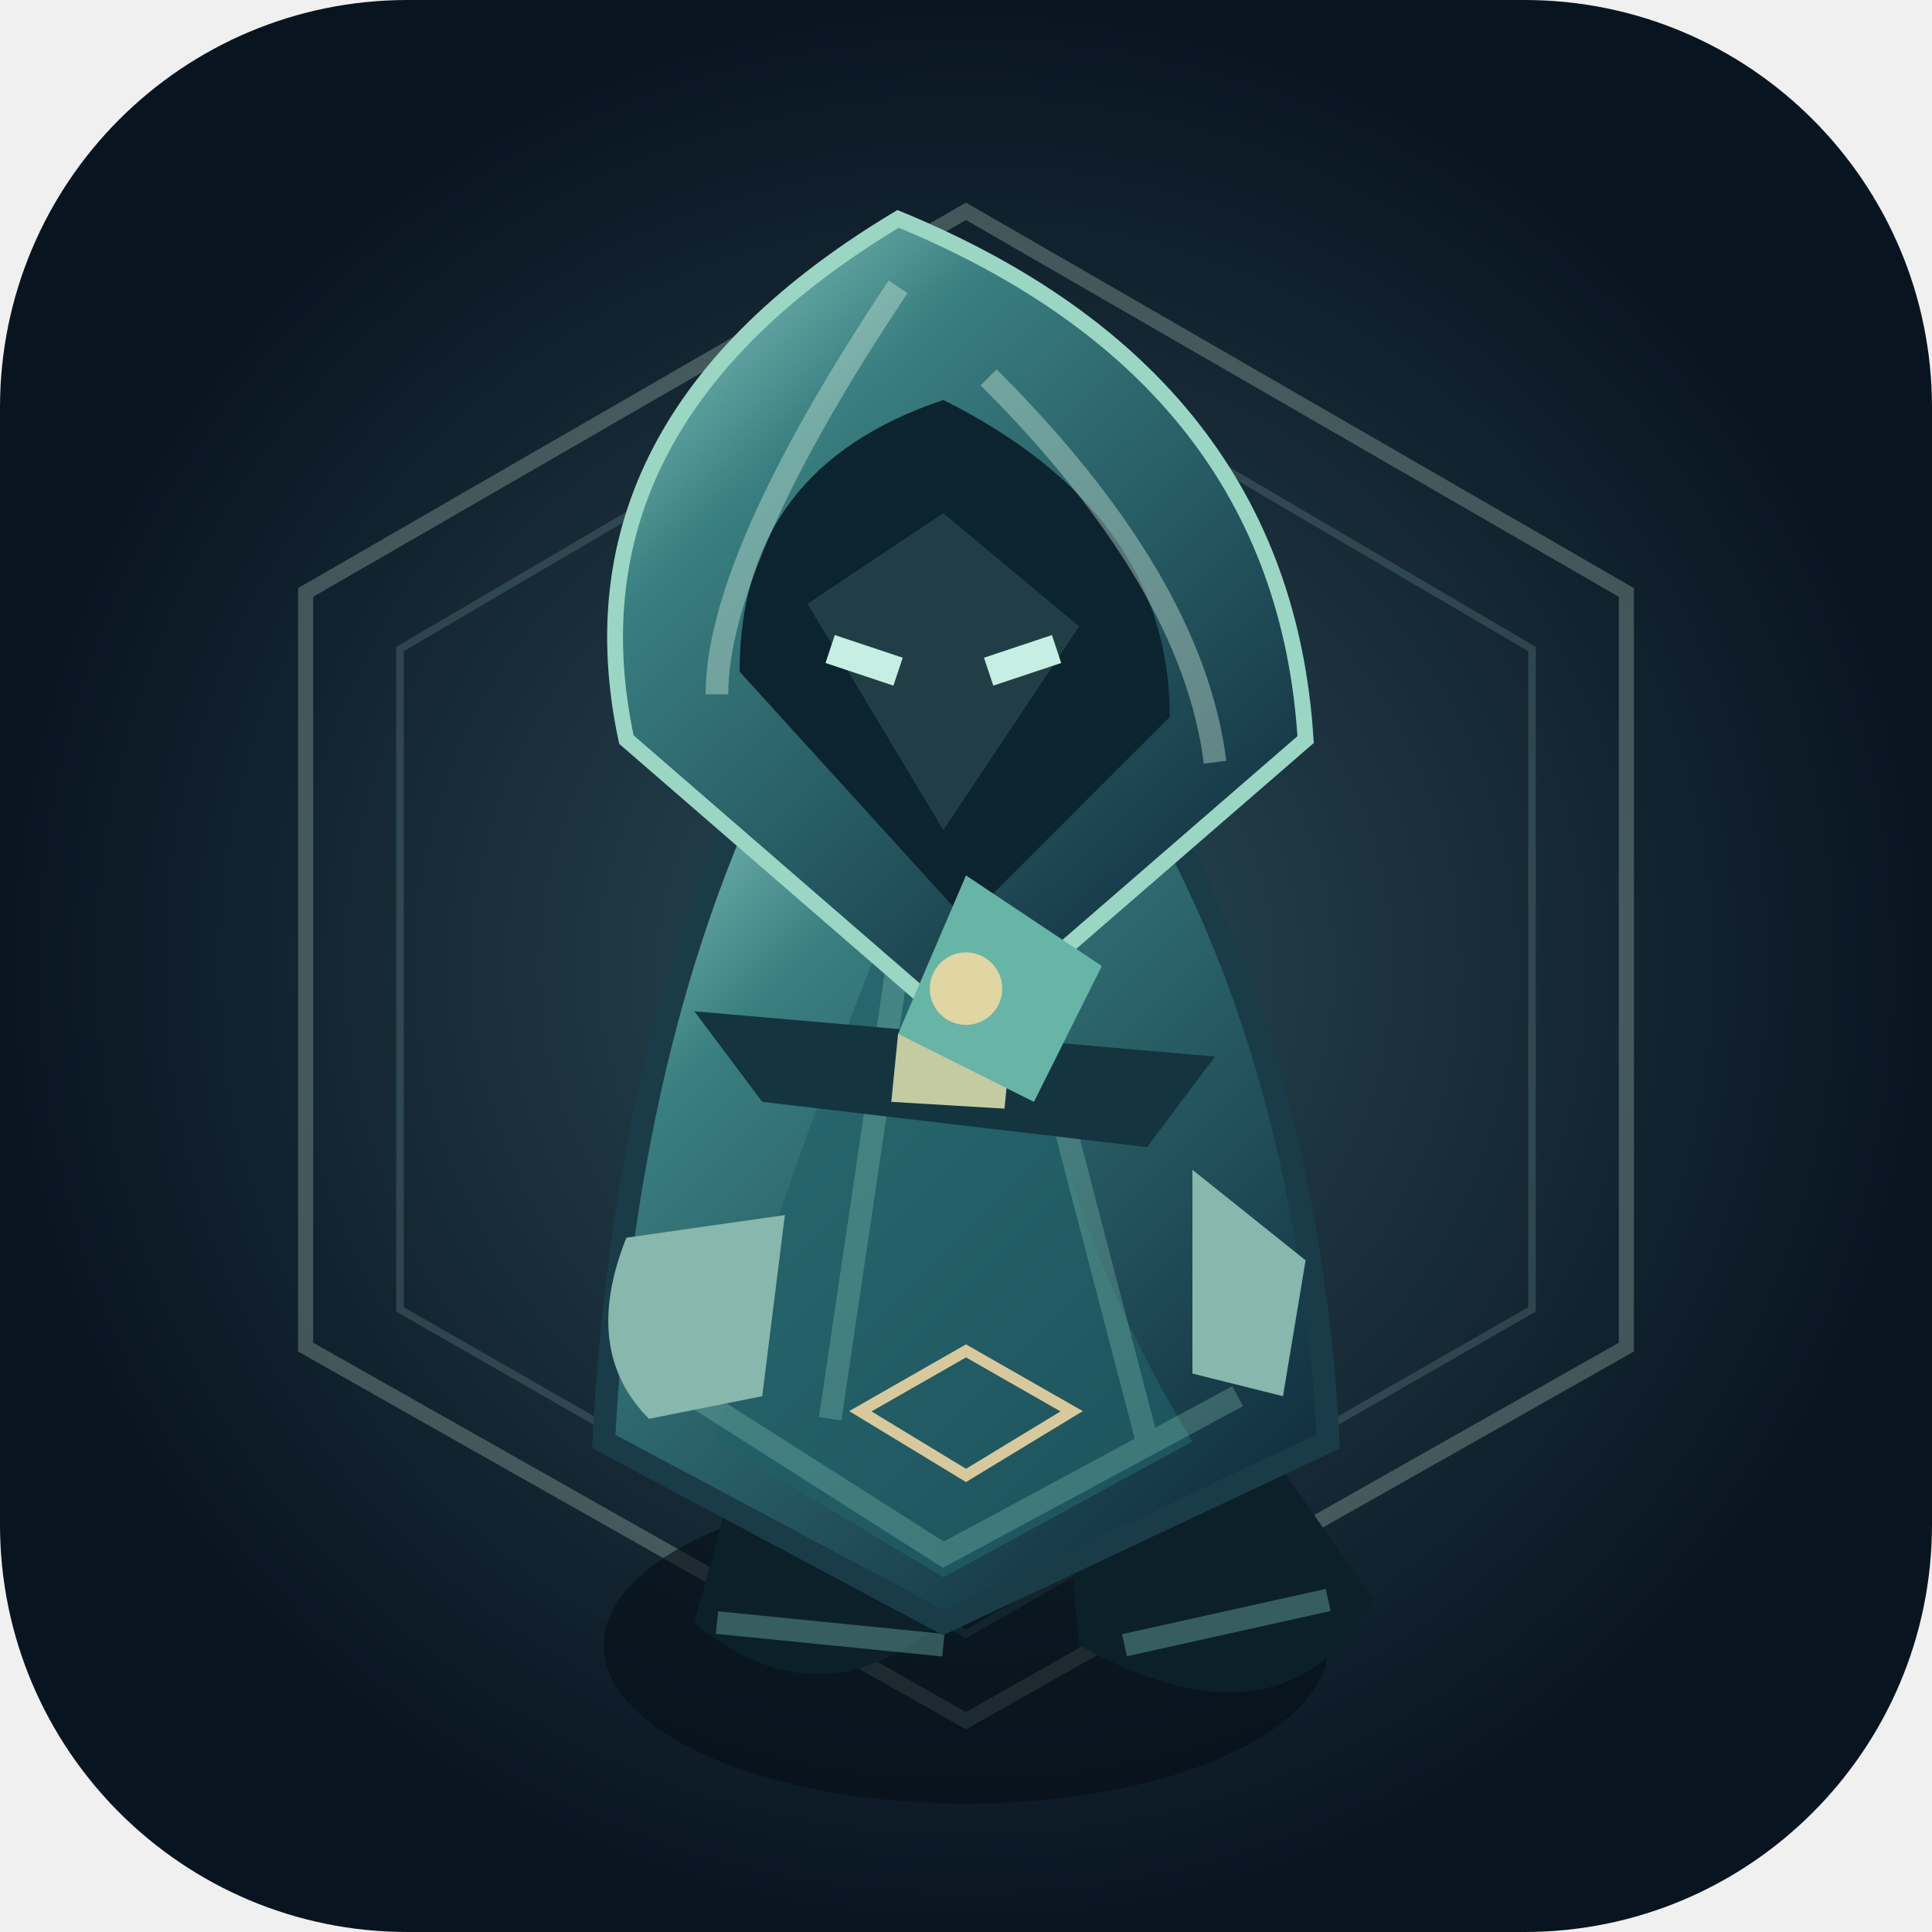
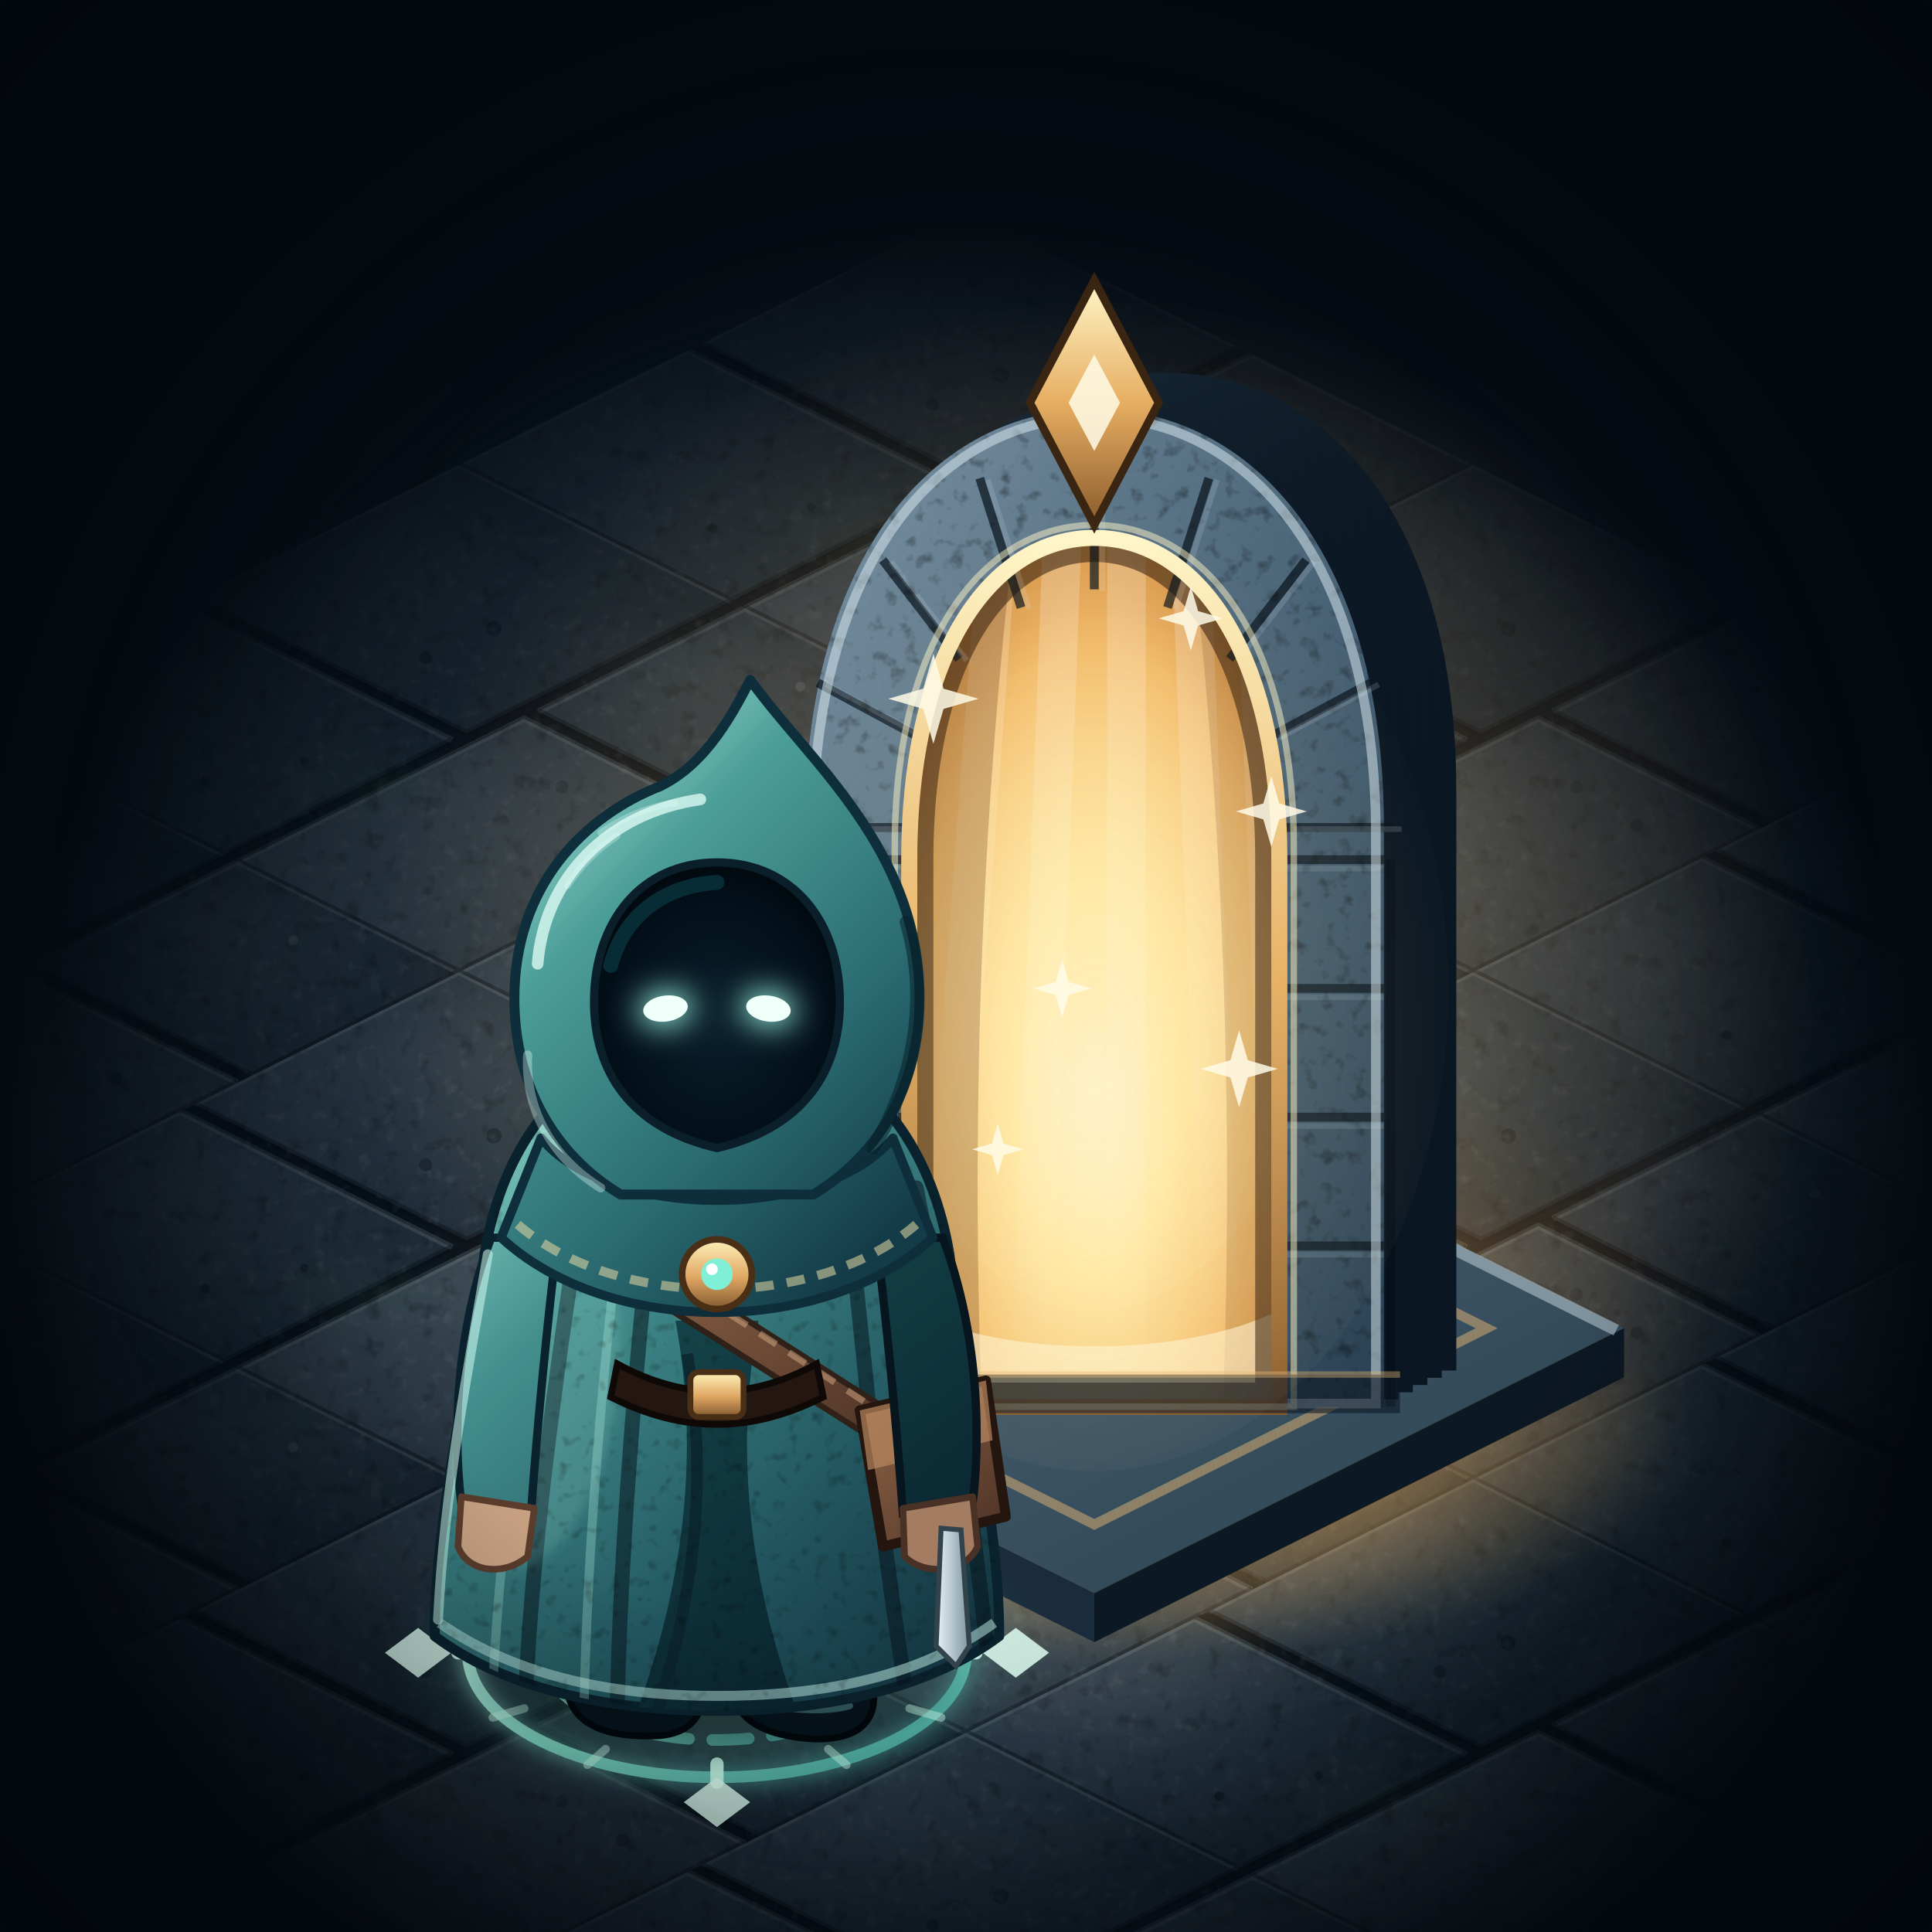
<svg xmlns="http://www.w3.org/2000/svg" width="512" height="512" viewBox="0 0 512 512">
  <defs>
-     <linearGradient id="stone" x2=".6" y2="1">
-       <stop stop-color="#496075" />
-       <stop offset="1" stop-color="#172837" />
-     </linearGradient>
-     <linearGradient id="left" x2=".2" y2="1">
-       <stop stop-color="#344a5c" />
-       <stop offset="1" stop-color="#152331" />
-     </linearGradient>
-     <linearGradient id="right" x2="1" y2="1">
-       <stop stop-color="#25394b" />
-       <stop offset="1" stop-color="#0c1825" />
-     </linearGradient>
-     <linearGradient id="cloak" x2=".8" y2="1">
-       <stop stop-color="#99d9ce" />
-       <stop offset=".3" stop-color="#397e80" />
-       <stop offset="1" stop-color="#102d3d" />
-     </linearGradient>
-     <linearGradient id="guard" x2=".5" y2="1">
-       <stop stop-color="#796b70" />
-       <stop offset=".5" stop-color="#443c50" />
-       <stop offset="1" stop-color="#1c2031" />
-     </linearGradient>
-     <linearGradient id="gold" x2=".5" y2="1">
-       <stop stop-color="#fff2bb" />
-       <stop offset=".55" stop-color="#dfa662" />
-       <stop offset="1" stop-color="#72502d" />
-     </linearGradient>
-     <radialGradient id="light">
-       <stop stop-color="#ffe5a4" stop-opacity=".85" />
-       <stop offset=".3" stop-color="#e6b574" stop-opacity=".3" />
-       <stop offset="1" stop-color="#e6b574" stop-opacity="0" />
+     <radialGradient id="k-bg" cx=".55" cy=".5" r=".75">
+       <stop offset="0" stop-color="#1d3b4c" />
+       <stop offset=".55" stop-color="#0c1c29" />
+       <stop offset="1" stop-color="#050b12" />
    </radialGradient>
-     <radialGradient id="teal">
-       <stop stop-color="#a1f1da" stop-opacity=".35" />
-       <stop offset="1" stop-color="#60b6ac" stop-opacity="0" />
+     <radialGradient id="k-halo" cx=".5" cy=".5" r=".5">
+       <stop offset="0" stop-color="#ffe2a0" stop-opacity=".75" />
+       <stop offset=".45" stop-color="#f0b060" stop-opacity=".22" />
+       <stop offset="1" stop-color="#f0b060" stop-opacity="0" />
    </radialGradient>
+     <radialGradient id="k-vig" cx=".5" cy=".5" r=".72">
+       <stop offset=".5" stop-color="#02060a" stop-opacity="0" />
+       <stop offset="1" stop-color="#02060a" stop-opacity=".8" />
+     </radialGradient>
+     <radialGradient id="k-fade" cx=".5" cy=".62" r=".5">
+       <stop offset=".3" stop-color="#050b12" stop-opacity="0" />
+       <stop offset="1" stop-color="#050b12" stop-opacity="1" />
+     </radialGradient>
+     <g id="k-exit">
+       <defs>
+         <linearGradient id="exit-stone" x1="0" y1="0" x2="1" y2="1">
+           <stop offset="0" stop-color="#7b94a5" />
+           <stop offset=".45" stop-color="#506a7e" />
+           <stop offset="1" stop-color="#2a4153" />
+         </linearGradient>
+         <linearGradient id="exit-side" x1="0" y1="0" x2="1" y2="0">
+           <stop offset="0" stop-color="#1d2f3f" />
+           <stop offset="1" stop-color="#0a1621" />
+         </linearGradient>
+         <linearGradient id="exit-plinth" x1="0" y1="0" x2="1" y2="1">
+           <stop offset="0" stop-color="#56707f" />
+           <stop offset="1" stop-color="#283e4e" />
+         </linearGradient>
+         <linearGradient id="exit-gold" x1="0" y1="0" x2="0" y2="1">
+           <stop offset="0" stop-color="#fff6c8" />
+           <stop offset=".5" stop-color="#e6ae62" />
+           <stop offset="1" stop-color="#8a5b2c" />
+         </linearGradient>
+         <radialGradient id="exit-door" cx=".5" cy=".62" r=".75">
+           <stop offset="0" stop-color="#fffdf0" />
+           <stop offset=".3" stop-color="#ffe9a6" />
+           <stop offset=".65" stop-color="#f1b867" />
+           <stop offset="1" stop-color="#b9732f" />
+         </radialGradient>
+         <radialGradient id="exit-spill" cx=".5" cy=".5" r=".5">
+           <stop offset="0" stop-color="#ffe7a1" stop-opacity=".85" />
+           <stop offset=".5" stop-color="#f2b862" stop-opacity=".32" />
+           <stop offset="1" stop-color="#f2b862" stop-opacity="0" />
+         </radialGradient>
+         <radialGradient id="exit-bloom" cx=".5" cy=".55" r=".55">
+           <stop offset="0" stop-color="#ffe9a8" stop-opacity=".6" />
+           <stop offset="1" stop-color="#ffe9a8" stop-opacity="0" />
+         </radialGradient>
+         <linearGradient id="exit-rays" x1="0" y1="0" x2="0" y2="1">
+           <stop offset="0" stop-color="#fff" stop-opacity=".55" />
+           <stop offset="1" stop-color="#fff" stop-opacity="0" />
+         </linearGradient>
+         <clipPath id="exit-frame">
+           <path clip-rule="evenodd" d="M14 84V48C14 31.1 22.1 22 32 22C41.9 22 50 31.1 50 48V84Z M20.5 84V50C20.5 37 25.675 30 32 30C38.325 30 43.5 37 43.5 50V84Z" />
+         </clipPath>
+         <clipPath id="exit-opening">
+           <path d="M20.5 84V50C20.5 37 25.675 30 32 30C38.325 30 43.5 37 43.5 50V84Z" />
+         </clipPath>
+         <filter id="exit-blur" x="-30%" y="-30%" width="160%" height="160%">
+           <feGaussianBlur stdDeviation="1.2" />
+         </filter>
+         <filter id="exit-grain" filterUnits="userSpaceOnUse" x="0" y="0" width="64" height="96" color-interpolation-filters="sRGB">
+           <feTurbulence type="fractalNoise" baseFrequency="1" numOctaves="3" seed="8" />
+           <feColorMatrix type="matrix" values="0 0 0 0 0 0 0 0 0 0 0 0 0 0 0 -3.2 0 0 0 1.4" />
+         </filter>
+       </defs>
+       <ellipse cx="32" cy="86" rx="31" ry="11" fill="url(#exit-spill)" />
+       <polygon points="5 80 32 66.5 59 80 32 93.5" fill="url(#exit-plinth)" />
+       <polygon points="5 80 32 93.5 32 96 5 82.5" fill="#1a2c3b" />
+       <polygon points="32 93.5 59 80 59 82.5 32 96" fill="#0c1823" />
+       <path d="M5.4 80.1 32 66.8 58.6 80.1" fill="none" stroke="#dcecf3" stroke-opacity=".45" stroke-width=".6" />
+       <path d="M12 80 32 70 52 80 32 90Z" fill="none" stroke="#e6b574" stroke-opacity=".5" stroke-width=".5" />
+       <g transform="translate(32 84) scale(.82) translate(-32 -84)">
+         <path d="M14 84V48C14 31.1 22.1 22 32 22C41.9 22 50 31.1 50 48V84Z" transform="translate(4.5 -2.25)" fill="url(#exit-side)" />
+         <path d="M14 84V48C14 31.1 22.1 22 32 22C41.9 22 50 31.1 50 48V84Z" transform="translate(3.6 -1.8)" fill="url(#exit-side)" />
+         <path d="M14 84V48C14 31.1 22.1 22 32 22C41.9 22 50 31.1 50 48V84Z" transform="translate(2.7 -1.35)" fill="url(#exit-side)" />
+         <path d="M14 84V48C14 31.1 22.1 22 32 22C41.9 22 50 31.1 50 48V84Z" transform="translate(1.8 -0.9)" fill="url(#exit-side)" />
+         <path d="M14 84V48C14 31.1 22.1 22 32 22C41.9 22 50 31.1 50 48V84Z" transform="translate(0.9 -0.45)" fill="url(#exit-side)" />
+         <path d="M14 84V48C14 31.1 22.1 22 32 22C41.9 22 50 31.1 50 48V84Z" fill="#0b1520" />
+         <path d="M20.5 84V50C20.5 37 25.675 30 32 30C38.325 30 43.5 37 43.5 50V84Z" fill="url(#exit-door)" />
+         <g clip-path="url(#exit-opening)">
+           <ellipse cx="32" cy="56" rx="14" ry="22" fill="url(#exit-bloom)" />
+           <path d="M22 84 26 30M28 84 30 30M34 84 34 30M40 84 38 30M44 84 42 30" stroke="url(#exit-rays)" stroke-width="2.4" opacity=".4" transform="rotate(0)" />
+           <path d="M20.5 30V84H25Q24 56 27 30Z" fill="#7a4a1f" opacity=".35" />
+           <path d="M43.5 30V84H40Q41 56 38 30Z" fill="#7a4a1f" opacity=".22" />
+           <path d="M20.5 84h23v-6c-6 3-17 3-23 0Z" fill="#fff8d8" opacity=".55" />
+         </g>
+         <path d="M14 84V48C14 31.1 22.1 22 32 22C41.9 22 50 31.1 50 48V84Z M20.5 84V50C20.5 37 25.675 30 32 30C38.325 30 43.5 37 43.5 50V84Z" fill-rule="evenodd" fill="url(#exit-stone)" />
+         <g clip-path="url(#exit-opening)">
+           <path d="M20.5 84V50C20.5 37 25.675 30 32 30C38.325 30 43.5 37 43.5 50V84Z" fill="none" stroke="#2a1608" stroke-opacity=".55" stroke-width="3" />
+         </g>
+         <path d="M20.1 48L13.4 48" stroke="#08121b" stroke-opacity=".7" stroke-width=".55" />
+         <path d="M20.6 48.1L13.9 48.1" stroke="#d6e6ee" stroke-opacity=".16" stroke-width=".35" />
+         <path d="M21.01 42.34L14.82 39.01" stroke="#08121b" stroke-opacity=".7" stroke-width=".55" />
+         <path d="M21.51 42.44L15.32 39.11" stroke="#d6e6ee" stroke-opacity=".16" stroke-width=".35" />
+         <path d="M23.59 37.53L18.85 31.38" stroke="#08121b" stroke-opacity=".7" stroke-width=".55" />
+         <path d="M24.09 37.63L19.35 31.48" stroke="#d6e6ee" stroke-opacity=".16" stroke-width=".35" />
+         <path d="M27.45 34.33L24.88 26.29" stroke="#08121b" stroke-opacity=".7" stroke-width=".55" />
+         <path d="M27.95 34.43L25.38 26.39" stroke="#d6e6ee" stroke-opacity=".16" stroke-width=".35" />
+         <path d="M32 33.2L32 24.5" stroke="#08121b" stroke-opacity=".7" stroke-width=".55" />
+         <path d="M32.5 33.3L32.5 24.6" stroke="#d6e6ee" stroke-opacity=".16" stroke-width=".35" />
+         <path d="M36.55 34.33L39.12 26.29" stroke="#08121b" stroke-opacity=".7" stroke-width=".55" />
+         <path d="M37.05 34.43L39.62 26.39" stroke="#d6e6ee" stroke-opacity=".16" stroke-width=".35" />
+         <path d="M40.41 37.53L45.15 31.38" stroke="#08121b" stroke-opacity=".7" stroke-width=".55" />
+         <path d="M40.91 37.63L45.65 31.48" stroke="#d6e6ee" stroke-opacity=".16" stroke-width=".35" />
+         <path d="M42.99 42.34L49.18 39.01" stroke="#08121b" stroke-opacity=".7" stroke-width=".55" />
+         <path d="M43.49 42.44L49.68 39.11" stroke="#d6e6ee" stroke-opacity=".16" stroke-width=".35" />
+         <path d="M43.9 48L50.6 48" stroke="#08121b" stroke-opacity=".7" stroke-width=".55" />
+         <path d="M44.4 48.1L51.1 48.1" stroke="#d6e6ee" stroke-opacity=".16" stroke-width=".35" />
+         <path d="M14 50H20.5M43.5 50H50" stroke="#08121b" stroke-opacity=".7" stroke-width=".55" />
+         <path d="M14 50.55H20.5M43.5 50.55H50" stroke="#d6e6ee" stroke-opacity=".13" stroke-width=".35" />
+         <path d="M14 58H20.5M43.5 58H50" stroke="#08121b" stroke-opacity=".7" stroke-width=".55" />
+         <path d="M14 58.55H20.5M43.5 58.55H50" stroke="#d6e6ee" stroke-opacity=".13" stroke-width=".35" />
+         <path d="M14 66H20.5M43.5 66H50" stroke="#08121b" stroke-opacity=".7" stroke-width=".55" />
+         <path d="M14 66.55H20.5M43.5 66.55H50" stroke="#d6e6ee" stroke-opacity=".13" stroke-width=".35" />
+         <path d="M14 74H20.5M43.5 74H50" stroke="#08121b" stroke-opacity=".7" stroke-width=".55" />
+         <path d="M14 74.55H20.5M43.5 74.55H50" stroke="#d6e6ee" stroke-opacity=".13" stroke-width=".35" />
+         <rect width="64" height="96" clip-path="url(#exit-frame)" filter="url(#exit-grain)" opacity=".34" />
+         <path d="M14.5 83.8V48.5C14.5 31.6 22.375 22.5 32 22.5C41.625 22.5 49.5 31.6 49.5 48.5V83.8Z" fill="none" stroke="#e1f1f7" stroke-opacity=".5" stroke-width=".6" />
+         <path d="M20.5 84V50C20.5 37 25.675 30 32 30C38.325 30 43.5 37 43.5 50V84Z" fill="none" stroke="url(#exit-gold)" stroke-width="1" />
+         <path d="M19.6 84V49.2C19.6 36.2 25.18 29.2 32 29.2C38.82 29.2 44.4 36.2 44.4 49.2V84Z" fill="none" stroke="#fff6c8" stroke-opacity=".5" stroke-width=".4" />
+         <path d="M28 21.6 32 14 36 21.6 32 29.2Z" fill="url(#exit-gold)" stroke="#3a2512" stroke-width=".5" />
+         <path d="M30.4 21.6 32 18.6 33.6 21.6 32 24.6Z" fill="#fffbe8" opacity=".85" />
+         <path d="M13.6 84V50M50.4 84V50" stroke="#04090f" stroke-opacity=".4" stroke-width=".6" />
+         <rect x="13" y="82" width="38" height="2.4" fill="#0b1823" opacity=".6" />
+         <path d="M13 82H51" stroke="#e6b574" stroke-opacity=".4" stroke-width=".4" />
+         <ellipse cx="32" cy="58" rx="22" ry="30" fill="url(#exit-bloom)" opacity=".3" />
+         <path d="M22 37.2L22.63 39.37L24.8 40L22.63 40.63L22 42.8L21.37 40.63L19.2 40L21.37 39.37Z" fill="#fffbe8" opacity=".85" />
+         <path d="M43 44.8L43.495 46.505L45.2 47L43.495 47.495L43 49.2L42.505 47.495L40.8 47L42.505 46.505Z" fill="#fffbe8" opacity=".85" />
+         <path d="M30 56.2L30.405 57.595L31.8 58L30.405 58.405L30 59.8L29.595 58.405L28.2 58L29.595 57.595Z" fill="#fffbe8" opacity=".85" />
+         <path d="M38 33L38.45 34.55L40 35L38.45 35.45L38 37L37.55 35.45L36 35L37.55 34.55Z" fill="#fffbe8" opacity=".85" />
+         <path d="M26 66.4L26.36 67.64L27.6 68L26.36 68.36L26 69.6L25.64 68.36L24.4 68L25.64 67.64Z" fill="#fffbe8" opacity=".85" />
+         <path d="M41 60.6L41.54 62.46L43.4 63L41.54 63.54L41 65.4L40.46 63.54L38.6 63L40.46 62.46Z" fill="#fffbe8" opacity=".85" />
+       </g>
+     </g>
+     <g id="k-glow">
+       <defs>
+         <radialGradient id="glow-pool" cx=".5" cy=".5" r=".5">
+           <stop offset="0" stop-color="#fff3c2" stop-opacity=".95" />
+           <stop offset=".18" stop-color="#ffdc94" stop-opacity=".7" />
+           <stop offset=".45" stop-color="#f1b25f" stop-opacity=".3" />
+           <stop offset=".75" stop-color="#d98b3e" stop-opacity=".09" />
+           <stop offset="1" stop-color="#d98b3e" stop-opacity="0" />
+         </radialGradient>
+         <radialGradient id="glow-core" cx=".5" cy=".5" r=".5">
+           <stop offset="0" stop-color="#fffbe6" stop-opacity=".8" />
+           <stop offset="1" stop-color="#ffe9a8" stop-opacity="0" />
+         </radialGradient>
+       </defs>
+       <ellipse cx="32" cy="80" rx="31.5" ry="16" fill="url(#glow-pool)" />
+       <ellipse cx="32" cy="80" rx="13" ry="6.5" fill="url(#glow-core)" />
+     </g>
+     <g id="k-player">
+       <defs>
+         <radialGradient id="player-shadow" cx=".5" cy=".5" r=".5">
+           <stop offset="0" stop-color="#02060a" stop-opacity=".78" />
+           <stop offset=".6" stop-color="#02060a" stop-opacity=".4" />
+           <stop offset="1" stop-color="#02060a" stop-opacity="0" />
+         </radialGradient>
+         <linearGradient id="player-cloak" gradientUnits="userSpaceOnUse" x1="16" y1="46" x2="50" y2="84">
+           <stop offset="0" stop-color="#8fd8cb" />
+           <stop offset=".28" stop-color="#44908f" />
+           <stop offset=".62" stop-color="#245a63" />
+           <stop offset="1" stop-color="#0d2634" />
+         </linearGradient>
+         <linearGradient id="player-back" gradientUnits="userSpaceOnUse" x1="20" y1="50" x2="46" y2="84">
+           <stop offset="0" stop-color="#1b5558" />
+           <stop offset="1" stop-color="#071c28" />
+         </linearGradient>
+         <linearGradient id="player-hood" gradientUnits="userSpaceOnUse" x1="19" y1="26" x2="45" y2="52">
+           <stop offset="0" stop-color="#a8e6da" />
+           <stop offset=".3" stop-color="#4c9e99" />
+           <stop offset=".7" stop-color="#2a6a70" />
+           <stop offset="1" stop-color="#143c48" />
+         </linearGradient>
+         <radialGradient id="player-face" cx=".5" cy=".55" r=".6">
+           <stop offset="0" stop-color="#0a1f2b" />
+           <stop offset=".7" stop-color="#03101a" />
+           <stop offset="1" stop-color="#010609" />
+         </radialGradient>
+         <linearGradient id="player-leather" x1="0" y1="0" x2="1" y2="1">
+           <stop offset="0" stop-color="#94694a" />
+           <stop offset="1" stop-color="#4a3025" />
+         </linearGradient>
+         <linearGradient id="player-gold" x1="0" y1="0" x2="0" y2="1">
+           <stop offset="0" stop-color="#fff2bb" />
+           <stop offset=".55" stop-color="#dfa662" />
+           <stop offset="1" stop-color="#82592f" />
+         </linearGradient>
+         <linearGradient id="player-blade" x1="0" y1="0" x2="1" y2="0">
+           <stop offset="0" stop-color="#e8f3f6" />
+           <stop offset="1" stop-color="#7d95a2" />
+         </linearGradient>
+         <filter id="player-glow" x="-100%" y="-100%" width="300%" height="300%">
+           <feGaussianBlur stdDeviation=".9" />
+         </filter>
+         <filter id="player-soft" x="-10%" y="-10%" width="120%" height="120%">
+           <feGaussianBlur stdDeviation=".3" />
+         </filter>
+         <clipPath id="player-body">
+           <path d="M26 44C22 46 19 50 18 56C17 64 15 72 15 79C19 82 25 83.5 32 83.5C39 83.5 45 82 49 79C49 72 47 64 46 56C45 50 42 46 38 44Z" />
+         </clipPath>
+         <filter id="player-grain" filterUnits="userSpaceOnUse" x="0" y="0" width="64" height="96" color-interpolation-filters="sRGB">
+           <feTurbulence type="fractalNoise" baseFrequency="1.3" numOctaves="2" seed="4" />
+           <feColorMatrix type="matrix" values="0 0 0 0 0 0 0 0 0 0 0 0 0 0 0 -3 0 0 0 1.25" />
+         </filter>
+       </defs>
+       <ellipse cx="32" cy="80.5" rx="15.5" ry="6.4" fill="url(#player-shadow)" />
+       <path d="M23 80.5C22.5 83.5 24 85.2 28.5 85C31 84.8 31.6 83 31 80.5Z" fill="#06121a" stroke="#02070c" stroke-width=".4" />
+       <path d="M33 80.5C32.4 83 33.5 85 38 85.2C41.5 85.2 42 83.2 41 80.5Z" fill="#06121a" stroke="#02070c" stroke-width=".4" />
+       <path d="M24.4 82.6C26 83.2 28 83.4 30 83.1M34.6 83C36.4 83.5 38.6 83.6 40 83.2" stroke="#6bb5aa" stroke-opacity=".4" stroke-width=".4" fill="none" stroke-linecap="round" />
+       <path d="M26 44C22 46 19 50 18 56C17 64 15 72 15 79C19 82 25 83.5 32 83.5C39 83.5 45 82 49 79C49 72 47 64 46 56C45 50 42 46 38 44Z" fill="url(#player-cloak)" stroke="#0a222d" stroke-width=".6" stroke-linejoin="round" />
+       <g clip-path="url(#player-body)">
+         <path d="M29.5 60C31 68 30 76 27 84L37 84C34 76 33 68 34.5 60Z" fill="url(#player-back)" />
+         <path d="M30.2 62C31.4 69 30.8 76 28.4 83.5" fill="none" stroke="#0b242e" stroke-width=".7" stroke-opacity=".8" />
+         <path d="M24 52C22.5 62 21 72 20.5 82M28 54C27 64 26.2 74 26 83M40 54C41 64 42 74 43.5 83M44 52C46 62 47.5 72 48.5 82" fill="none" stroke="#06151e" stroke-opacity=".55" stroke-width=".9" stroke-linecap="round" />
+         <path d="M22 52C20.5 62 19 72 18.5 82M26.2 54C25 64 24.2 74 24 83" fill="none" stroke="#b5f0e4" stroke-opacity=".3" stroke-width=".55" stroke-linecap="round" />
+         <path d="M14 79C20 83 26 83.8 32 83.8C38 83.8 44 83 50 79L50 85L14 85Z" fill="#07182a" opacity=".35" />
+         <path d="M15.3 78.2C20 81.5 26 82.6 32 82.6C38 82.6 44 81.6 48.7 78.2" fill="none" stroke="#c9f5ea" stroke-opacity=".5" stroke-width=".6" />
+         <ellipse cx="21" cy="64" rx="5" ry="11" fill="#a9efe0" opacity=".16" filter="url(#player-soft)" transform="rotate(8 21 64)" />
+       </g>
+       <rect width="64" height="96" clip-path="url(#player-body)" filter="url(#player-grain)" opacity=".28" />
+       <path d="M23.4 54.5L44.6 68" stroke="#2f2018" stroke-width="2.3" stroke-linecap="round" />
+       <path d="M23.4 54.5L44.6 68" stroke="url(#player-leather)" stroke-width="1.6" stroke-linecap="round" />
+       <path d="M24 53.9L44 66.9" stroke="#e1b58d" stroke-opacity=".45" stroke-width=".4" stroke-dasharray="1.2 .9" />
+       <path d="M40.6 65.4L48.2 63.6L49.4 71.8L42 73.6Z" fill="url(#player-leather)" stroke="#24150f" stroke-width=".6" stroke-linejoin="round" />
+       <path d="M40.6 65.4L48.2 63.6L48.6 67.2L41.1 69Z" fill="#b98860" opacity=".7" />
+       <circle cx="46.6" cy="68" r=".7" fill="url(#player-gold)" />
+       <path d="M26 62.6C30 64.8 34 64.8 38 62.6L38.4 64.6C34 66.8 30 66.8 25.6 64.6Z" fill="#241711" stroke="#0e0907" stroke-width=".4" />
+       <rect x="30.4" y="63.1" width="3.2" height="2.7" rx=".5" fill="url(#player-gold)" stroke="#4a2f17" stroke-width=".35" />
+       <path d="M18.4 55C16.5 60 16 66 16.6 71L20.8 71.6C21.2 66 21.8 60 22.4 55Z" fill="url(#player-cloak)" stroke="#0a222d" stroke-width=".5" />
+       <path d="M45.6 55C47.5 60 48 66 47.4 71L43.2 71.6C42.8 66 42.2 60 41.6 55Z" fill="url(#player-back)" stroke="#06151e" stroke-width=".5" />
+       <path d="M16.6 70.6L21 71.3 20.6 74.2C19.2 75.4 17 75.2 16.4 73.6Z" fill="#c8a183" stroke="#5a3d2c" stroke-width=".4" stroke-linejoin="round" />
+       <path d="M43.2 71.3L47.4 70.6 47.7 73.6C47 75.2 44.5 75.4 43.3 74.2Z" fill="#a47c62" stroke="#4a3125" stroke-width=".4" stroke-linejoin="round" />
+       <path d="M45.5 72.5L45.2 79.6 46.4 80.8 47.2 79.6 46.7 72.6Z" fill="url(#player-blade)" stroke="#33434c" stroke-width=".3" />
+       <path d="M44 72.4H48" stroke="url(#player-gold)" stroke-width=".9" stroke-linecap="round" />
+       <ellipse cx="32" cy="52.5" rx="11" ry="3" fill="#031018" opacity=".45" filter="url(#player-soft)" />
+       <path d="M21.4 49C25.5 54 38.5 54 42.6 49L45 55C38.5 61 25.5 61 19 55Z" fill="url(#player-hood)" stroke="#0d2e3a" stroke-width=".55" stroke-linejoin="round" />
+       <path d="M20 54.2C26 59.4 38 59.4 44 54.2" fill="none" stroke="#e5d9a3" stroke-opacity=".55" stroke-width=".55" stroke-dasharray="1.1 .8" />
+       <path d="M34 21.4C37.6 26.4 44.2 31.6 44.2 40.6C44.2 45.8 41.8 50 37.8 52.4L26.2 52.4C22.2 50 19.8 45.8 19.8 40.6C19.8 33.8 24 29.6 28.6 27.8C30.6 26.8 32.2 25 34 21.4Z" fill="url(#player-hood)" stroke="#0d2e3a" stroke-width=".6" stroke-linejoin="round" />
+       <path d="M32 32.4C27.4 32.4 24.6 36 24.6 40.8C24.6 45 26.8 48.4 32 49.6C37.2 48.4 39.4 45 39.4 40.8C39.4 36 36.6 32.4 32 32.4Z" fill="url(#player-face)" stroke="#0a1f2a" stroke-width=".5" />
+       <path d="M25.6 38.6C26.4 35.6 28.8 33.8 32 33.6" fill="none" stroke="#0b3a43" stroke-width=".9" stroke-opacity=".7" stroke-linecap="round" />
+       <g filter="url(#player-glow)" opacity=".9">
+         <ellipse cx="28.9" cy="41.2" rx="1.7" ry="1.1" fill="#9ff7e4" transform="rotate(-8 28.9 41.2)" />
+         <ellipse cx="35.1" cy="41.2" rx="1.7" ry="1.1" fill="#9ff7e4" transform="rotate(8 35.1 41.2)" />
+       </g>
+       <ellipse cx="28.9" cy="41.2" rx="1.35" ry=".78" fill="#effffa" transform="rotate(-8 28.9 41.2)" />
+       <ellipse cx="35.1" cy="41.2" rx="1.35" ry=".78" fill="#effffa" transform="rotate(8 35.1 41.2)" />
+       <path d="M21.2 38.5C21.6 33.4 25.4 29.4 31 28.6" fill="none" stroke="#e3fff7" stroke-opacity=".75" stroke-width=".7" stroke-linecap="round" />
+       <path d="M20.6 44C20.4 47.6 22.4 50.4 25 52" fill="none" stroke="#e3fff7" stroke-opacity=".35" stroke-width=".55" stroke-linecap="round" />
+       <path d="M43.4 36C44.6 40 44.2 45 41.4 49.6" fill="none" stroke="#082029" stroke-opacity=".55" stroke-width=".8" stroke-linecap="round" />
+       <path d="M25 30.6C26.5 29.6 28 29 29.5 28.8M23 33.8C23.8 32.6 24.8 31.6 26 30.8" fill="none" stroke="#e3fff7" stroke-opacity=".3" stroke-width=".4" stroke-linecap="round" />
+       <circle cx="32" cy="57.2" r="2.1" fill="url(#player-gold)" stroke="#4a2f17" stroke-width=".4" />
+       <circle cx="32" cy="57.2" r=".95" fill="#7ff0d6" />
+       <circle cx="31.7" cy="56.9" r=".35" fill="#fff" />
+       <path d="M18.2 56C17 63 15.6 70 15.2 78" fill="none" stroke="#d0fbf0" stroke-opacity=".55" stroke-width=".6" stroke-linecap="round" />
+     </g>
+     <g id="k-footprint">
+       <defs>
+         <linearGradient id="footprint-line" x1="0" y1="0" x2="1" y2="1">
+           <stop offset="0" stop-color="#d9fff1" />
+           <stop offset=".5" stop-color="#7fd6c1" />
+           <stop offset="1" stop-color="#3b9a93" />
+         </linearGradient>
+         <radialGradient id="footprint-halo" cx=".5" cy=".5" r=".5">
+           <stop offset="0" stop-color="#a6f3dc" stop-opacity=".55" />
+           <stop offset=".6" stop-color="#5fc3b0" stop-opacity=".22" />
+           <stop offset="1" stop-color="#3b9a93" stop-opacity="0" />
+         </radialGradient>
+         <filter id="footprint-blur" x="-30%" y="-30%" width="160%" height="160%">
+           <feGaussianBlur stdDeviation=".6" />
+         </filter>
+       </defs>
+       <ellipse cx="32" cy="80" rx="20" ry="10" fill="url(#footprint-halo)" />
+       <g filter="url(#footprint-blur)" opacity=".8">
+         <ellipse cx="32" cy="80" rx="15" ry="7.5" fill="none" stroke="url(#footprint-line)" stroke-width=".7" stroke-linecap="round" />
+       </g>
+       <ellipse cx="32" cy="80" rx="15" ry="7.5" fill="none" stroke="url(#footprint-line)" stroke-width=".7" stroke-linecap="round" />
+       <ellipse cx="32" cy="80" rx="10.5" ry="5.25" fill="none" stroke="url(#footprint-line)" stroke-width=".7" stroke-dasharray="2.2 1.4" stroke-linecap="round" />
+       <ellipse cx="32" cy="80" rx="6" ry="3" fill="none" stroke="url(#footprint-line)" stroke-width=".7" stroke-linecap="round" />
+       <path d="M45.4 80L47.6 80" stroke="#c9fbe8" stroke-opacity="0.9" stroke-width="0.8" stroke-linecap="round" />
+       <path d="M43.6 83.35L45.51 83.9" stroke="#c9fbe8" stroke-opacity="0.5" stroke-width="0.5" stroke-linecap="round" />
+       <path d="M38.7 85.8L39.8 86.75" stroke="#c9fbe8" stroke-opacity="0.5" stroke-width="0.5" stroke-linecap="round" />
+       <path d="M32 86.7L32 87.8" stroke="#c9fbe8" stroke-opacity="0.9" stroke-width="0.8" stroke-linecap="round" />
+       <path d="M25.3 85.8L24.2 86.75" stroke="#c9fbe8" stroke-opacity="0.5" stroke-width="0.5" stroke-linecap="round" />
+       <path d="M20.4 83.35L18.49 83.9" stroke="#c9fbe8" stroke-opacity="0.5" stroke-width="0.5" stroke-linecap="round" />
+       <path d="M18.6 80L16.4 80" stroke="#c9fbe8" stroke-opacity="0.9" stroke-width="0.8" stroke-linecap="round" />
+       <path d="M20.4 76.65L18.49 76.1" stroke="#c9fbe8" stroke-opacity="0.5" stroke-width="0.5" stroke-linecap="round" />
+       <path d="M25.3 74.2L24.2 73.25" stroke="#c9fbe8" stroke-opacity="0.5" stroke-width="0.5" stroke-linecap="round" />
+       <path d="M32 73.3L32 72.2" stroke="#c9fbe8" stroke-opacity="0.9" stroke-width="0.8" stroke-linecap="round" />
+       <path d="M38.7 74.2L39.8 73.25" stroke="#c9fbe8" stroke-opacity="0.5" stroke-width="0.5" stroke-linecap="round" />
+       <path d="M43.6 76.65L45.51 76.1" stroke="#c9fbe8" stroke-opacity="0.5" stroke-width="0.5" stroke-linecap="round" />
+       <path d="M32 69.5L34 71L32 72.5L30 71Z" fill="#dffff2" opacity=".85" />
+       <path d="M32 87.5L34 89L32 90.5L30 89Z" fill="#dffff2" opacity=".85" />
+       <path d="M14 78.5L16 80L14 81.5L12 80Z" fill="#dffff2" opacity=".85" />
+       <path d="M50 78.5L52 80L50 81.5L48 80Z" fill="#dffff2" opacity=".85" />
+       <ellipse cx="32" cy="80" rx="3" ry="1.5" fill="#ecfff7" opacity=".7" />
+     </g>
+     <g id="k-floor">
+       <defs>
+         <linearGradient id="floor-stone" gradientUnits="userSpaceOnUse" x1="10" y1="66" x2="54" y2="94">
+           <stop offset="0" stop-color="#3b5265" />
+           <stop offset=".5" stop-color="#283d4e" />
+           <stop offset="1" stop-color="#172a39" />
+         </linearGradient>
+         <radialGradient id="floor-sheen" cx=".35" cy=".3" r=".8">
+           <stop offset="0" stop-color="#cfe3ec" stop-opacity=".22" />
+           <stop offset="1" stop-color="#cfe3ec" stop-opacity="0" />
+         </radialGradient>
+         <radialGradient id="floor-vignette" cx=".5" cy=".5" r=".75">
+           <stop offset=".55" stop-color="#02070c" stop-opacity="0" />
+           <stop offset="1" stop-color="#02070c" stop-opacity=".16" />
+         </radialGradient>
+         <clipPath id="floor-clip">
+           <polygon points="0 80 32 64 64 80 32 96" />
+         </clipPath>
+         <filter id="floor-soft" x="-20%" y="-20%" width="140%" height="140%">
+           <feGaussianBlur stdDeviation=".9" />
+         </filter>
+         <filter id="floor-g1" filterUnits="userSpaceOnUse" x="0" y="64" width="64" height="32" color-interpolation-filters="sRGB">
+           <feTurbulence type="fractalNoise" baseFrequency="1.1" numOctaves="3" seed="5" />
+           <feColorMatrix type="matrix" values="0 0 0 0 1 0 0 0 0 1 0 0 0 0 1 3.2 0 0 0 -1.9" />
+         </filter>
+         <filter id="floor-g2" filterUnits="userSpaceOnUse" x="0" y="64" width="64" height="32" color-interpolation-filters="sRGB">
+           <feTurbulence type="fractalNoise" baseFrequency=".85" numOctaves="3" seed="17" />
+           <feColorMatrix type="matrix" values="0 0 0 0 0 0 0 0 0 0 0 0 0 0 0 -3.2 0 0 0 1.35" />
+         </filter>
+       </defs>
+       <g clip-path="url(#floor-clip)">
+         <polygon points="32 64 64 80 32 96 0 80" fill="#08121b" />
+         <polygon points="32 64 49.18 72.59 32.48 80.94 15.31 72.35" fill="url(#floor-stone)" />
+         <polygon points="32 64 49.18 72.59 32.48 80.94 15.31 72.35" fill="#000" opacity="0.05" />
+         <polygon points="32 64 49.18 72.59 32.48 80.94 15.31 72.35" fill="url(#floor-sheen)" opacity=".8" />
+         <path d="M15.31 72.35L32 64L49.18 72.59" fill="none" stroke="#dcecf3" stroke-opacity=".22" stroke-width=".4" stroke-linejoin="round" />
+         <path d="M49.18 72.59L32.48 80.94L15.31 72.35" fill="none" stroke="#02070c" stroke-opacity=".42" stroke-width=".45" stroke-linejoin="round" />
+         <polygon points="14.41 72.8 31.59 81.38 17.18 88.59 0 80" fill="url(#floor-stone)" />
+         <polygon points="14.41 72.8 31.59 81.38 17.18 88.59 0 80" fill="#000" opacity="0.06" />
+         <polygon points="14.41 72.8 31.59 81.38 17.18 88.59 0 80" fill="url(#floor-sheen)" opacity=".8" />
+         <path d="M0 80L14.41 72.8L31.59 81.38" fill="none" stroke="#dcecf3" stroke-opacity=".22" stroke-width=".4" stroke-linejoin="round" />
+         <path d="M31.59 81.38L17.18 88.59L0 80" fill="none" stroke="#02070c" stroke-opacity=".42" stroke-width=".45" stroke-linejoin="round" />
+         <polygon points="50.07 73.04 64 80 50.94 86.53 37.01 79.57" fill="url(#floor-stone)" />
+         <polygon points="50.07 73.04 64 80 50.94 86.53 37.01 79.57" fill="#fff" opacity="0.04" />
+         <polygon points="50.07 73.04 64 80 50.94 86.53 37.01 79.57" fill="url(#floor-sheen)" opacity=".8" />
+         <path d="M37.01 79.57L50.07 73.04L64 80" fill="none" stroke="#dcecf3" stroke-opacity=".22" stroke-width=".4" stroke-linejoin="round" />
+         <path d="M64 80L50.94 86.53L37.01 79.57" fill="none" stroke="#02070c" stroke-opacity=".42" stroke-width=".45" stroke-linejoin="round" />
+         <polygon points="36.11 80.02 50.04 86.98 32 96 18.07 89.04" fill="url(#floor-stone)" />
+         <polygon points="36.11 80.02 50.04 86.98 32 96 18.07 89.04" fill="#fff" opacity="0.12" />
+         <polygon points="36.11 80.02 50.04 86.98 32 96 18.07 89.04" fill="url(#floor-sheen)" opacity=".8" />
+         <path d="M18.07 89.04L36.11 80.02L50.04 86.98" fill="none" stroke="#dcecf3" stroke-opacity=".22" stroke-width=".4" stroke-linejoin="round" />
+         <path d="M50.04 86.98L32 96L18.07 89.04" fill="none" stroke="#02070c" stroke-opacity=".42" stroke-width=".45" stroke-linejoin="round" />
+         <circle cx="53.55" cy="77.99" r="0.31" fill="#a8c0cc" opacity="0.3" />
+         <circle cx="34.22" cy="74.33" r="0.48" fill="#07111a" opacity="0.46" />
+         <circle cx="42.34" cy="86.77" r="0.42" fill="#07111a" opacity="0.37" />
+         <circle cx="29.91" cy="76.17" r="0.41" fill="#07111a" opacity="0.38" />
+         <circle cx="15.99" cy="83.98" r="0.31" fill="#07111a" opacity="0.48" />
+         <circle cx="38.5" cy="84.32" r="0.42" fill="#07111a" opacity="0.28" />
+         <circle cx="22.25" cy="82.68" r="0.27" fill="#07111a" opacity="0.52" />
+         <g filter="url(#floor-soft)">
+           <ellipse cx="26" cy="84" rx="6" ry="1.6" fill="#5d8a6b" opacity=".16" />
+           <ellipse cx="42" cy="76" rx="4" ry="1.2" fill="#7d8a98" opacity=".12" />
+         </g>
+         <rect x="0" y="64" width="64" height="32" filter="url(#floor-g1)" opacity=".13" />
+         <rect x="0" y="64" width="64" height="32" filter="url(#floor-g2)" opacity=".3" />
+         <polygon points="32 64 64 80 32 96 0 80" fill="url(#floor-vignette)" />
+       </g>
+     </g>
  </defs>
-   <defs>
-     <radialGradient id="bg">
-       <stop stop-color="#2a4a55" />
-       <stop offset="1" stop-color="#091421" />
-     </radialGradient>
-   </defs>
-   <rect width="512" height="512" rx="108" fill="url(#bg)" />
-   <path d="m256 56 175 101v200L256 456 81 357V157Z" fill="none" stroke="#a1bbad" stroke-opacity=".35" stroke-width="4" />
-   <path d="m256 84 150 88v175l-150 86-150-86V172Z" fill="none" stroke="#57757a" stroke-opacity=".4" stroke-width="2" />
-   <g transform="translate(64 -44) scale(6)">
-     <g id="shadow">
-       <ellipse cx="32" cy="80" rx="16" ry="7" fill="#040d16" opacity=".6" />
-     </g>
-     <g id="boots">
-       <path d="m23 68-3 11q6 5 12-1l1-8m3-1 1 11q9 5 13-2l-7-10" fill="#0c202a" />
-       <path d="m21 79 10 1m8 0 9-2" stroke="#69a8a0" stroke-opacity=".45" />
-     </g>
-     <g id="cloak">
-       <path d="M24 39q-7 13-8 32l15 8 17-8q-1-19-10-32Z" fill="url(#cloak)" stroke="#193c48" />
-       <path d="M31 42q-9 22-10 29l10 6 11-6q-8-13-8-29" fill="#216066" opacity=".7" />
-       <path d="m30 43-4 27m8-22 6 23m-20-2 11 7 13-7" fill="none" stroke="#a0e0ce" stroke-opacity=".25" />
-       <path d="M17 62q-2 5 1 8l5-1 1-8m18-2 5 4-1 6-4-1" fill="#87b7ad" />
-       <path d="m20 52 23 2-3 4-17-2Z" fill="#143440" />
-       <path d="m29 53 5 .3-.3 3-5-.3Z" fill="#c4cba1" />
-     </g>
-     <g id="hood">
-       <path d="M17 40q-3-14 12-23 17 7 18 23l-15 13Z" fill="url(#cloak)" stroke="#9bd6c4" stroke-width=".7" />
-       <path d="M22 37q0-9 9-12 10 5 10 14l-9 9Z" fill="#0c2330" />
-       <path d="m25 34 6-4 6 5-6 9Z" fill="#213e46" />
-       <path d="m26 36 3 1m4 0 3-1" stroke="#c6eee2" stroke-width="1.3" />
-       <path d="M29 20q-8 12-8 18m12-14q9 9 10 17" fill="none" stroke="#d0efdc" stroke-opacity=".4" />
-       <path d="m32 46-3 7 6 3 3-6" fill="#67b5a6" />
-       <circle cx="32" cy="51" r="1.6" fill="#e0d6a3" />
-     </g>
-   </g>
-   <path d="m228 374 28-16 28 16-28 17Z" fill="none" stroke="#d8c99c" stroke-width="3" />
+   <rect width="512" height="512" fill="url(#k-bg)" />
+   <use href="#k-floor" transform="translate(121.6 -212.8) scale(4.2)" opacity=".9" />
+   <use href="#k-floor" transform="translate(256 -145.6) scale(4.2)" opacity=".9" />
+   <use href="#k-floor" transform="translate(390.4 -78.4) scale(4.2)" opacity=".9" />
+   <use href="#k-floor" transform="translate(524.8 -11.2) scale(4.2)" opacity=".9" />
+   <use href="#k-floor" transform="translate(659.2 56) scale(4.2)" opacity=".9" />
+   <use href="#k-floor" transform="translate(793.6 123.2) scale(4.2)" opacity=".9" />
+   <use href="#k-floor" transform="translate(928 190.4) scale(4.2)" opacity=".9" />
+   <use href="#k-floor" transform="translate(-12.8 -145.6) scale(4.2)" opacity=".9" />
+   <use href="#k-floor" transform="translate(121.6 -78.4) scale(4.2)" opacity=".9" />
+   <use href="#k-floor" transform="translate(256 -11.2) scale(4.2)" opacity=".9" />
+   <use href="#k-floor" transform="translate(390.4 56) scale(4.2)" opacity=".9" />
+   <use href="#k-floor" transform="translate(524.8 123.2) scale(4.2)" opacity=".9" />
+   <use href="#k-floor" transform="translate(659.2 190.4) scale(4.2)" opacity=".9" />
+   <use href="#k-floor" transform="translate(793.6 257.6) scale(4.2)" opacity=".9" />
+   <use href="#k-floor" transform="translate(-147.2 -78.4) scale(4.2)" opacity=".9" />
+   <use href="#k-floor" transform="translate(-12.8 -11.2) scale(4.2)" opacity=".9" />
+   <use href="#k-floor" transform="translate(121.6 56) scale(4.2)" opacity=".9" />
+   <use href="#k-floor" transform="translate(256 123.2) scale(4.2)" opacity=".9" />
+   <use href="#k-floor" transform="translate(390.4 190.4) scale(4.2)" opacity=".9" />
+   <use href="#k-floor" transform="translate(524.8 257.6) scale(4.2)" opacity=".9" />
+   <use href="#k-floor" transform="translate(659.2 324.8) scale(4.2)" opacity=".9" />
+   <use href="#k-floor" transform="translate(-281.6 -11.2) scale(4.2)" opacity=".9" />
+   <use href="#k-floor" transform="translate(-147.2 56) scale(4.2)" opacity=".9" />
+   <use href="#k-floor" transform="translate(-12.8 123.2) scale(4.2)" opacity=".9" />
+   <use href="#k-floor" transform="translate(121.6 190.4) scale(4.2)" opacity=".9" />
+   <use href="#k-floor" transform="translate(256 257.6) scale(4.2)" opacity=".9" />
+   <use href="#k-floor" transform="translate(390.4 324.8) scale(4.2)" opacity=".9" />
+   <use href="#k-floor" transform="translate(524.8 392) scale(4.2)" opacity=".9" />
+   <use href="#k-floor" transform="translate(-416 56) scale(4.2)" opacity=".9" />
+   <use href="#k-floor" transform="translate(-281.6 123.2) scale(4.2)" opacity=".9" />
+   <use href="#k-floor" transform="translate(-147.2 190.4) scale(4.2)" opacity=".9" />
+   <use href="#k-floor" transform="translate(-12.8 257.6) scale(4.2)" opacity=".9" />
+   <use href="#k-floor" transform="translate(121.6 324.8) scale(4.2)" opacity=".9" />
+   <use href="#k-floor" transform="translate(256 392) scale(4.2)" opacity=".9" />
+   <use href="#k-floor" transform="translate(390.4 459.2) scale(4.2)" opacity=".9" />
+   <use href="#k-floor" transform="translate(-550.4 123.2) scale(4.2)" opacity=".9" />
+   <use href="#k-floor" transform="translate(-416 190.4) scale(4.2)" opacity=".9" />
+   <use href="#k-floor" transform="translate(-281.6 257.6) scale(4.2)" opacity=".9" />
+   <use href="#k-floor" transform="translate(-147.2 324.8) scale(4.2)" opacity=".9" />
+   <use href="#k-floor" transform="translate(-12.8 392) scale(4.2)" opacity=".9" />
+   <use href="#k-floor" transform="translate(121.6 459.2) scale(4.2)" opacity=".9" />
+   <use href="#k-floor" transform="translate(256 526.4) scale(4.2)" opacity=".9" />
+   <use href="#k-floor" transform="translate(-684.8 190.4) scale(4.2)" opacity=".9" />
+   <use href="#k-floor" transform="translate(-550.4 257.6) scale(4.2)" opacity=".9" />
+   <use href="#k-floor" transform="translate(-416 324.8) scale(4.2)" opacity=".9" />
+   <use href="#k-floor" transform="translate(-281.6 392) scale(4.2)" opacity=".9" />
+   <use href="#k-floor" transform="translate(-147.2 459.2) scale(4.2)" opacity=".9" />
+   <use href="#k-floor" transform="translate(-12.8 526.4) scale(4.2)" opacity=".9" />
+   <use href="#k-floor" transform="translate(121.6 593.6) scale(4.2)" opacity=".9" />
+   <rect width="512" height="512" fill="url(#k-fade)" />
+   <ellipse cx="290" cy="270" rx="190" ry="190" fill="url(#k-halo)" />
+   <use href="#k-glow" transform="translate(123.6 -64) scale(5.2)" />
+   <use href="#k-exit" transform="translate(123.6 -64) scale(5.2)" />
+   <use href="#k-footprint" transform="translate(49.2 86) scale(4.4)" />
+   <use href="#k-player" transform="translate(49.2 86) scale(4.4)" />
+   <rect width="512" height="512" fill="url(#k-vig)" />
</svg>
